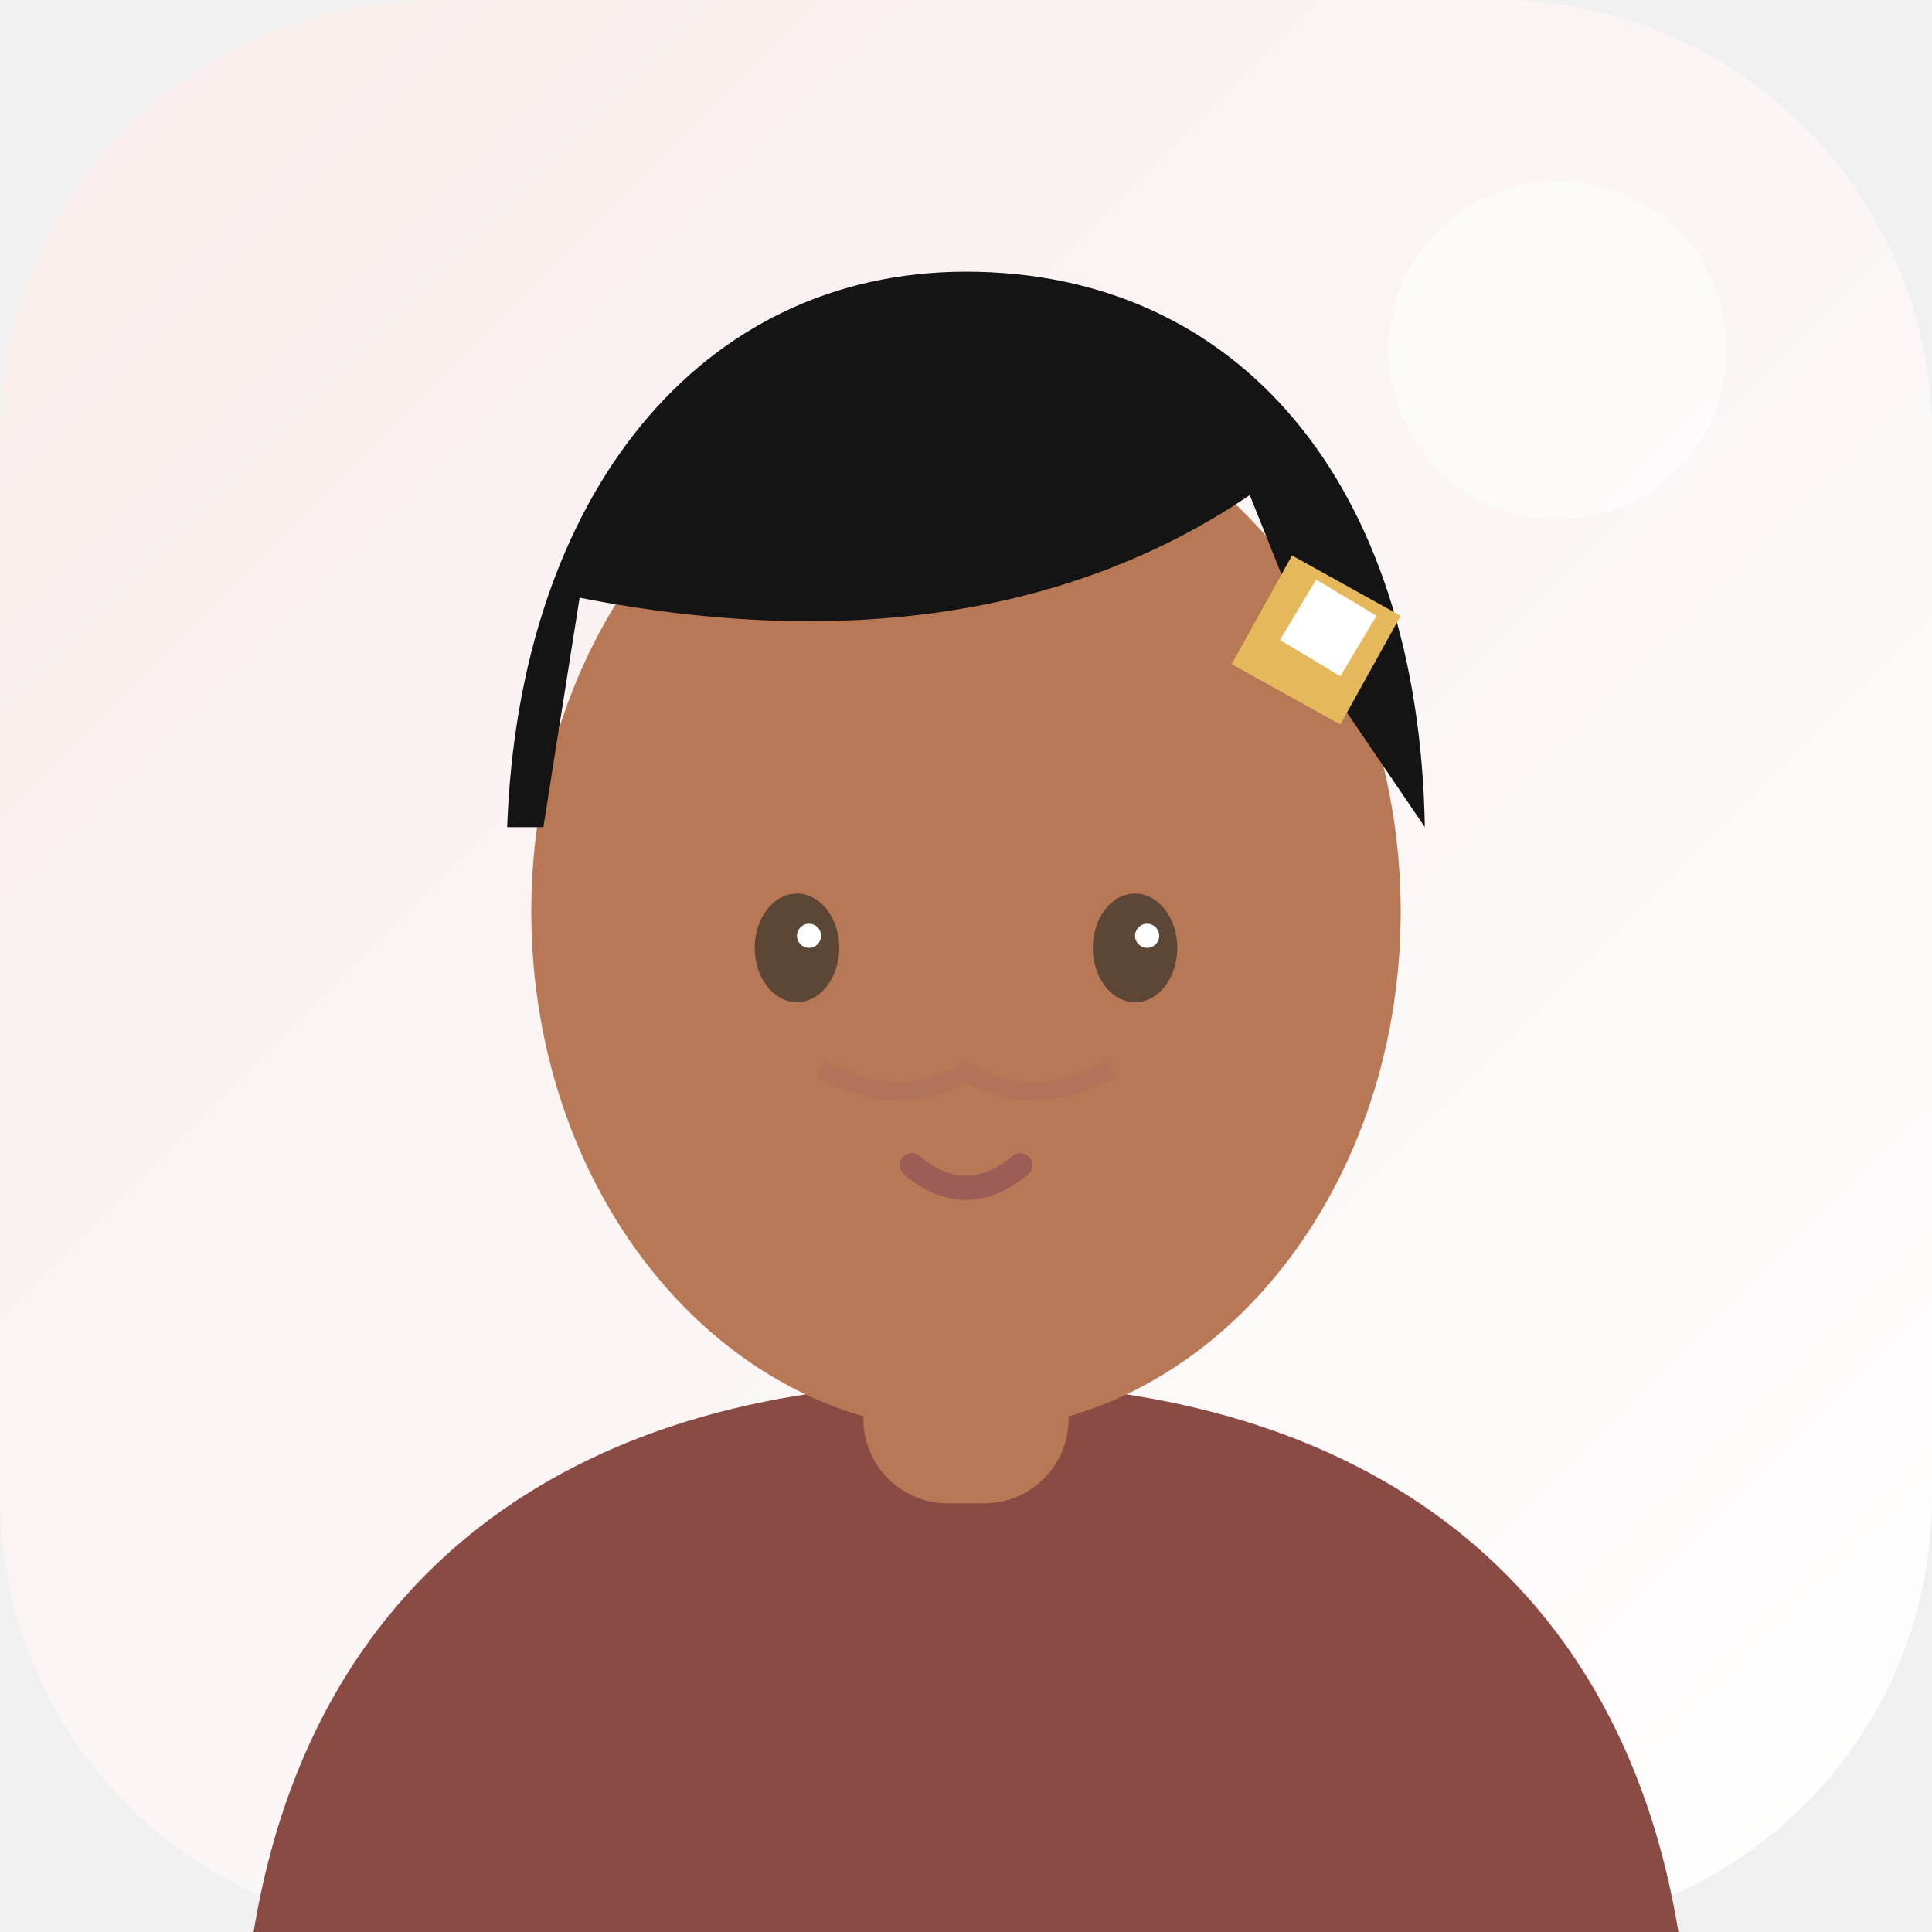
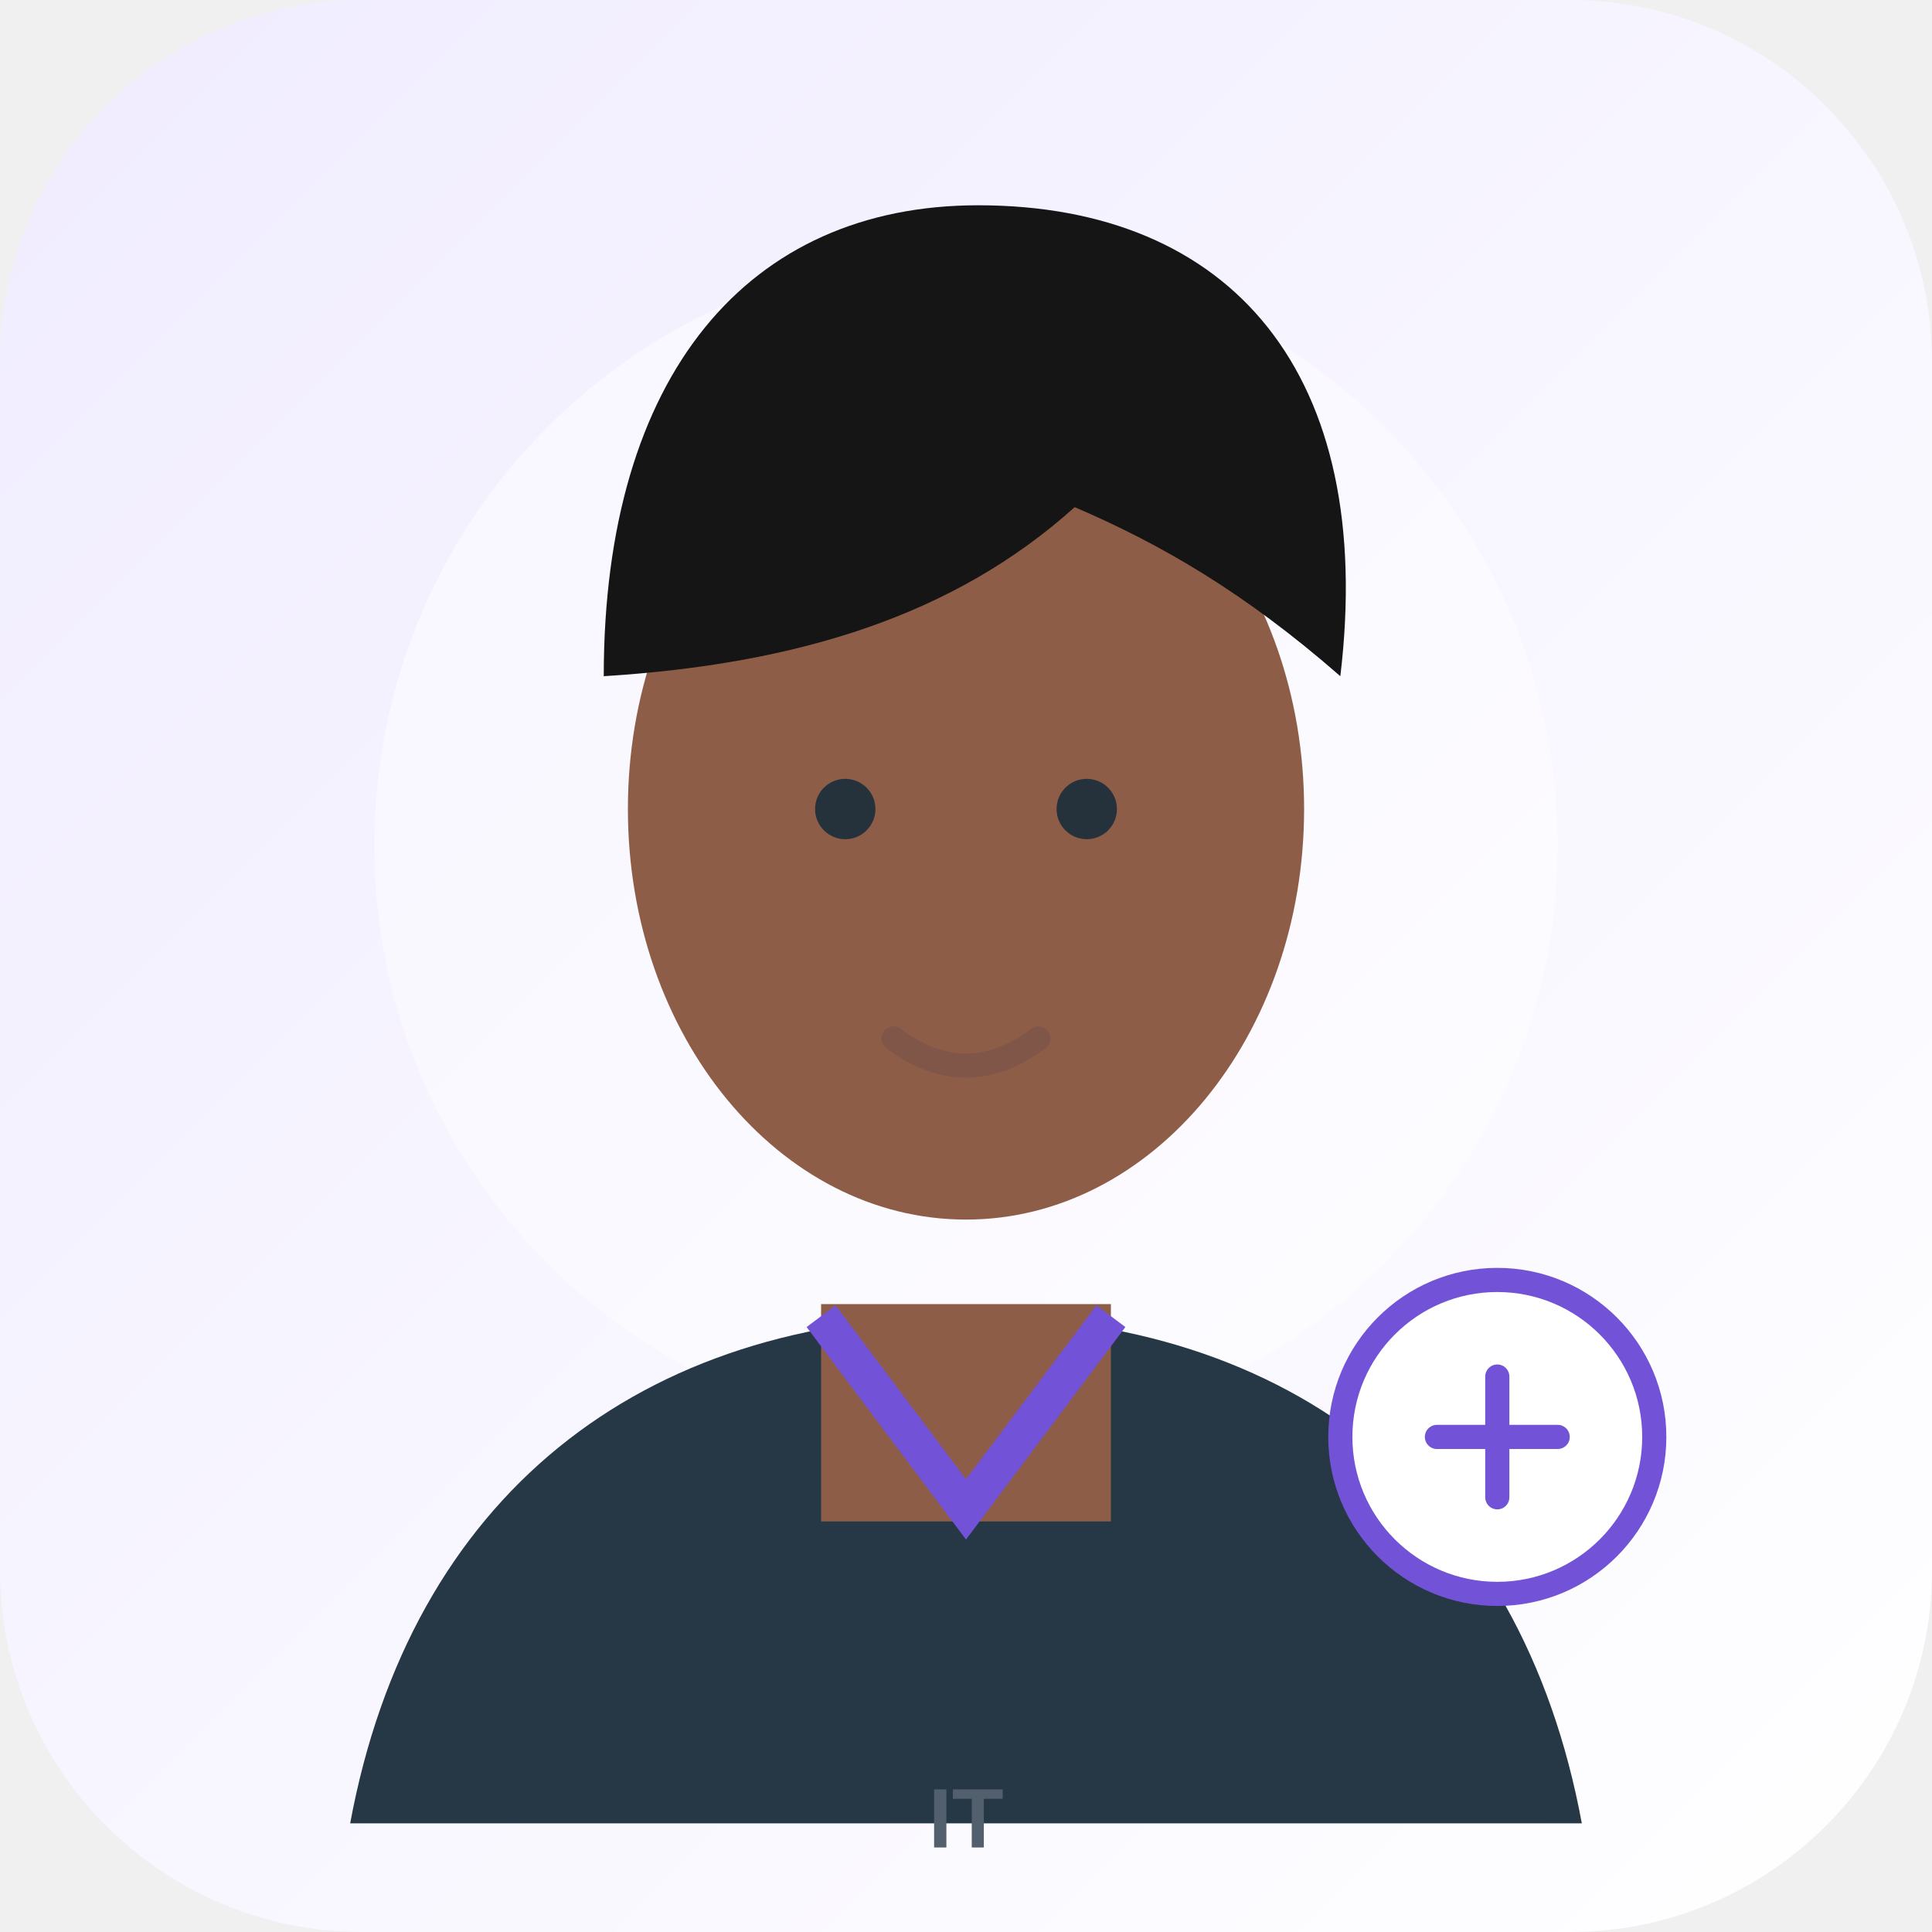
- <svg xmlns="http://www.w3.org/2000/svg" viewBox="0 0 320 320">
+ <svg xmlns="http://www.w3.org/2000/svg" viewBox="0 0 160 160">
  <defs>
    <linearGradient id="bg" x1="0" y1="0" x2="1" y2="1">
-       <stop stop-color="#F7ECEA" />
-       <stop offset="1" stop-color="#FFFFFF" />
+       <stop stop-color="#f0ecff" />
+       <stop offset="1" stop-color="#fff" />
    </linearGradient>
  </defs>
-   <rect width="320" height="320" rx="72" fill="url(#bg)" />
-   <circle cx="258" cy="58" r="28" fill="#FFFFFF" opacity=".55" />
-   <path d="M42 320c10-61 55-91 118-91s108 30 118 91z" fill="#8A4B45" />
-   <rect x="143" y="211" width="34" height="38" rx="14" fill="#B97855" />
-   <ellipse cx="160" cy="151" rx="72" ry="86" fill="#B97855" />
-   <path d="M84 137c2-55 32-92 76-92 45 0 75 35 76 92l-17-25-12-30c-28 19-65 26-111 17l-6 38z" fill="#141414" />
-   <ellipse cx="132" cy="157" rx="7" ry="9" fill="#5C4635" />
-   <ellipse cx="188" cy="157" rx="7" ry="9" fill="#5C4635" />
-   <circle cx="134" cy="155" r="2" fill="#fff" />
-   <circle cx="190" cy="155" r="2" fill="#fff" />
-   <path d="M151 193c6 5 12 5 18 0" fill="none" stroke="#9B5D55" stroke-width="4" stroke-linecap="round" />
-   <path d="M136 177c9 5 17 5 25 0M184 177c-9 5-17 5-25 0" fill="none" stroke="#A56D5F" stroke-width="3" opacity=".45" />
-   <path d="M214 92l18 10-10 18-18-10z" fill="#E6B85C" />
-   <path d="M218 96l10 6-6 10-10-6z" fill="#FFFFFF" />
+   <rect width="160" height="160" rx="30" fill="url(#bg)" />
+   <circle cx="80" cy="70" r="49" fill="#fff" opacity=".42" />
+   <path d="M29 151c5-27 24-42 51-42s46 15 51 42" fill="#263746" />
+   <path d="M68 108h24v18H68z" fill="#8e5d48" />
+   <ellipse cx="80" cy="67" rx="28" ry="34" fill="#8e5d48" />
+   <path d="M50 56c0-25 12-39 31-39 21 0 33 14 30 39-8-7-15-11-22-14-10 9-23 13-39 14z" fill="#151515" />
+   <circle cx="70" cy="67" r="2.5" fill="#26323b" />
+   <circle cx="90" cy="67" r="2.5" fill="#26323b" />
+   <path d="M74 86c4 3 8 3 12 0" fill="none" stroke="#805649" stroke-width="2" stroke-linecap="round" />
+   <path d="M68 109l12 16 12-16" fill="none" stroke="#7252d6" stroke-width="3" />
+   <circle cx="124" cy="119" r="13" fill="#fff" stroke="#7252d6" stroke-width="2" />
+   <path d="M119 119h10M124 114v10" stroke="#7252d6" stroke-width="2" stroke-linecap="round" />
+   <text x="80" y="153" text-anchor="middle" font-family="Arial,sans-serif" font-size="7" font-weight="700" fill="#52606d">IT</text>
</svg>
